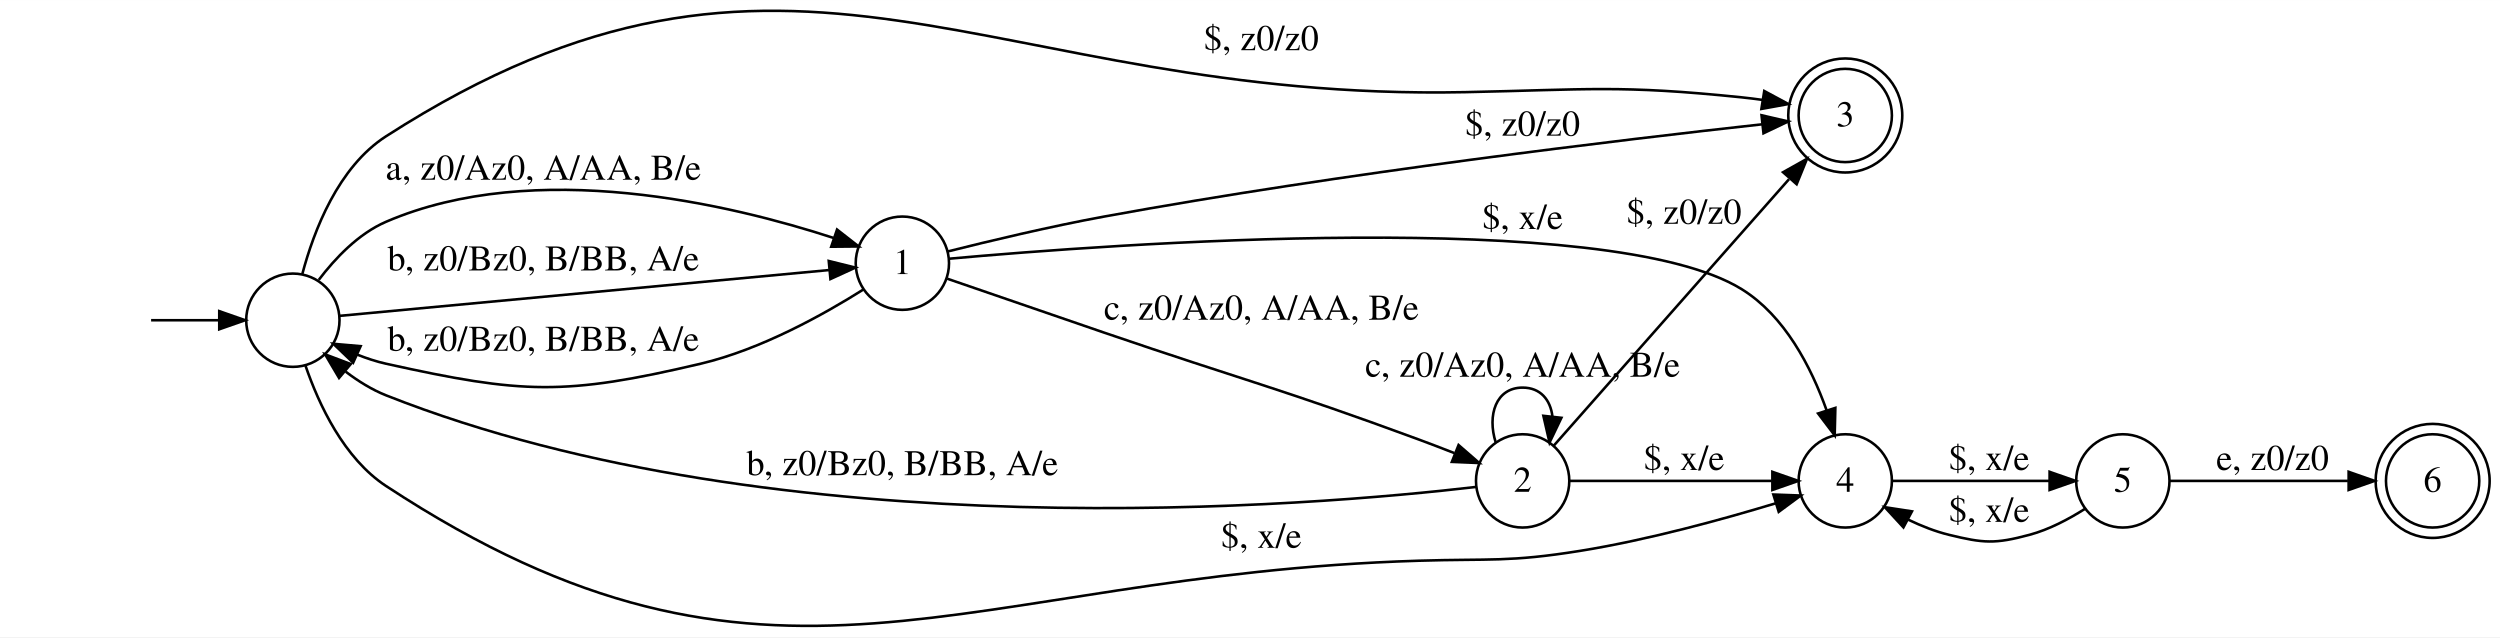
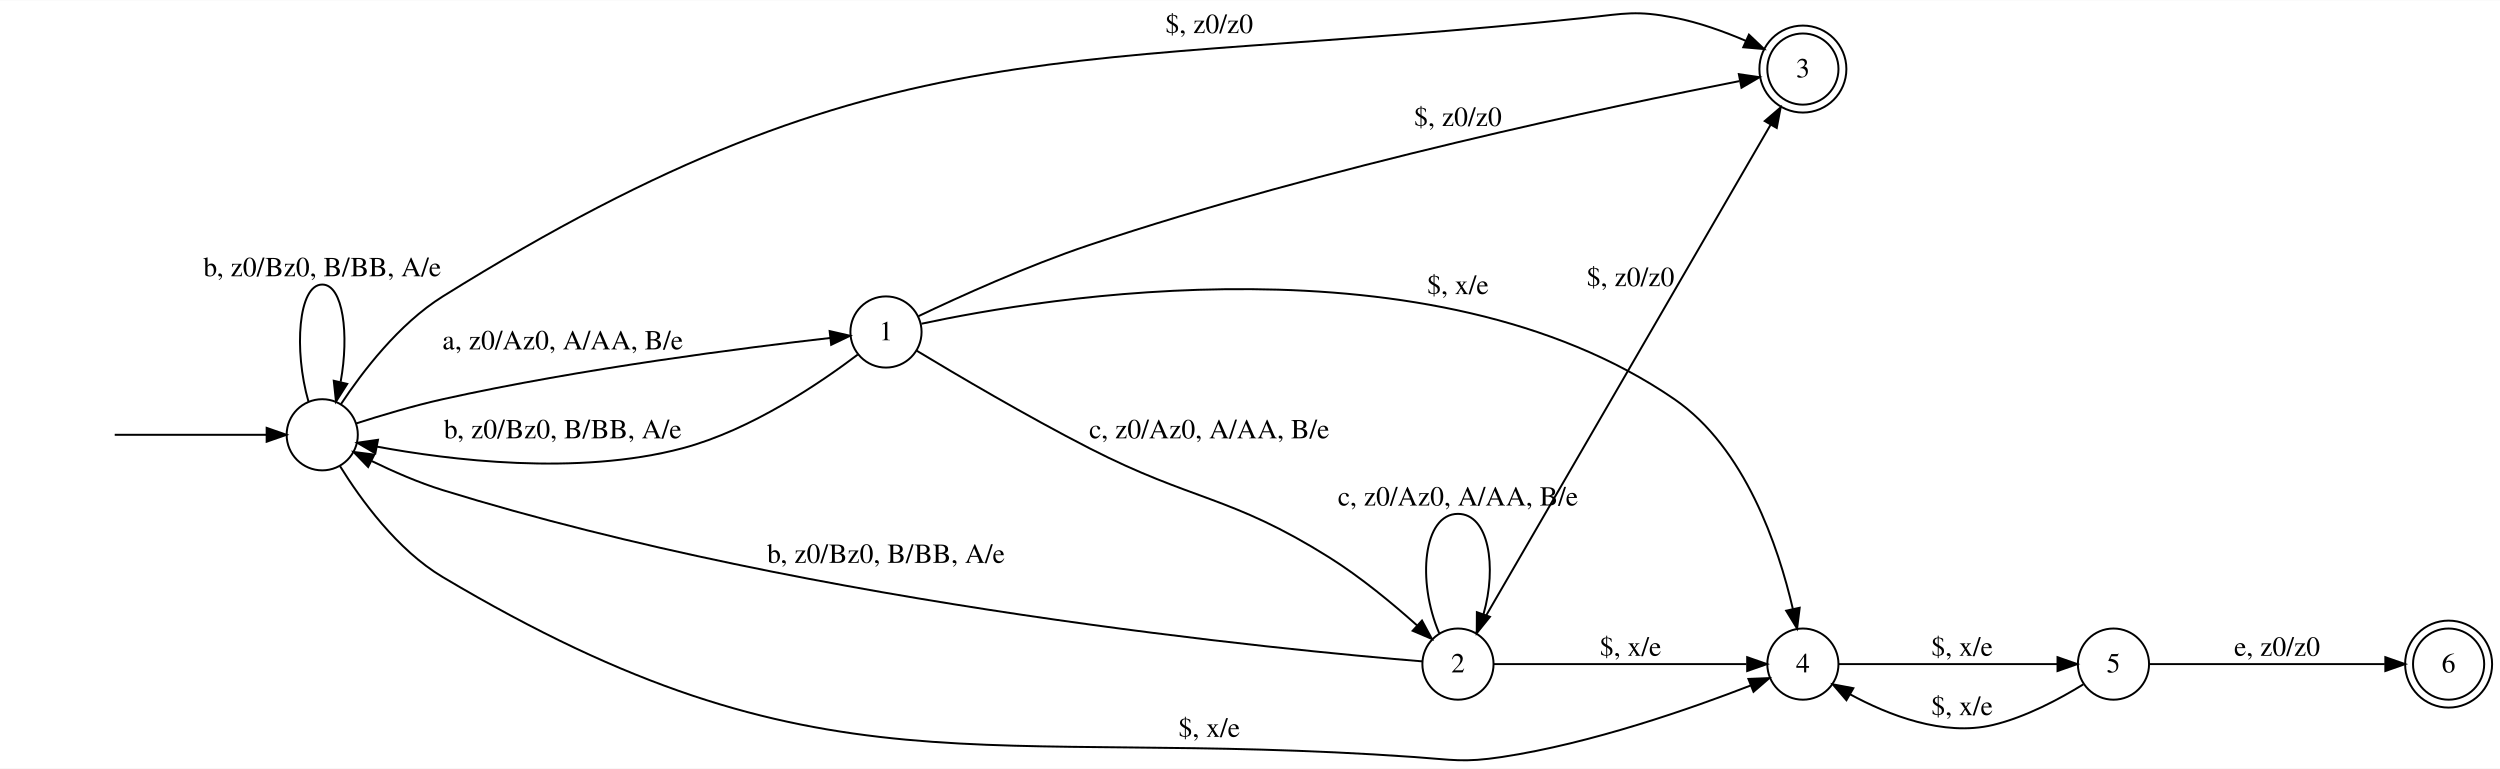
- <svg xmlns="http://www.w3.org/2000/svg" width="965pt" height="246pt" viewBox="0.00 0.00 964.63 245.83">
-   <g id="graph0" class="graph" transform="scale(1 1) rotate(0) translate(4 241.8279)">
-     <polygon fill="#ffffff" stroke="transparent" points="-4,4 -4,-241.828 960.634,-241.828 960.634,4 -4,4" />
+ <svg xmlns="http://www.w3.org/2000/svg" width="1265pt" height="389pt" viewBox="0.00 0.00 1264.63 388.61">
+   <g id="graph0" class="graph" transform="scale(1 1) rotate(0) translate(4 384.6135)">
+     <polygon fill="#ffffff" stroke="transparent" points="-4,4 -4,-384.613 1260.634,-384.613 1260.634,4 -4,4" />
    <g id="node1" class="node">
</g>
    <g id="node2" class="node">
-       <ellipse fill="none" stroke="#000000" cx="109" cy="-118.309" rx="18" ry="18" />
+       <ellipse fill="none" stroke="#000000" cx="159" cy="-164.814" rx="18" ry="18" />
    </g>
    <g id="edge1" class="edge">
-       <path fill="none" stroke="#000000" d="M54.305,-118.309C62.691,-118.309 71.941,-118.309 80.41,-118.309" />
-       <polygon fill="#000000" stroke="#000000" points="80.598,-121.81 90.598,-118.309 80.598,-114.81 80.598,-121.81" />
+       <path fill="none" stroke="#000000" d="M54.031,-164.814C76.43,-164.814 108.159,-164.814 130.859,-164.814" />
+       <polygon fill="#000000" stroke="#000000" points="130.893,-168.314 140.893,-164.814 130.893,-161.314 130.893,-168.314" />
+     </g>
+     <g id="edge3" class="edge">
+       <path fill="none" stroke="#000000" d="M152.035,-181.612C144.549,-207.686 146.871,-240.814 159,-240.814 169.613,-240.814 172.717,-215.451 168.312,-191.642" />
+       <polygon fill="#000000" stroke="#000000" points="171.651,-190.551 165.965,-181.612 164.836,-192.146 171.651,-190.551" />
+       <text text-anchor="middle" x="159" y="-245.013" font-family="Times,serif" font-size="14.00" fill="#000000">b, z0/Bz0, B/BB, A/e</text>
    </g>
    <g id="node3" class="node">
-       <ellipse fill="none" stroke="#000000" cx="707.995" cy="-197.31" rx="18" ry="18" />
-       <ellipse fill="none" stroke="#000000" cx="707.995" cy="-197.31" rx="22" ry="22" />
-       <text text-anchor="middle" x="707.995" y="-193.109" font-family="Times,serif" font-size="14.00" fill="#000000">3</text>
+       <ellipse fill="none" stroke="#000000" cx="907.995" cy="-349.813" rx="18" ry="18" />
+       <ellipse fill="none" stroke="#000000" cx="907.995" cy="-349.813" rx="22" ry="22" />
+       <text text-anchor="middle" x="907.995" y="-345.613" font-family="Times,serif" font-size="14.00" fill="#000000">3</text>
    </g>
    <g id="edge10" class="edge">
-       <path fill="none" stroke="#000000" d="M112.626,-136.048C117.103,-152.918 126.514,-177.43 145,-189.31 300.804,-289.432 376.193,-202.531 561.355,-206.31 608.749,-207.277 620.841,-209.168 667.995,-204.31 670.664,-204.035 673.424,-203.686 676.188,-203.293" />
-       <polygon fill="#000000" stroke="#000000" points="676.74,-206.75 686.066,-201.721 675.64,-199.837 676.74,-206.75" />
-       <text text-anchor="middle" x="482.708" y="-222.51" font-family="Times,serif" font-size="14.00" fill="#000000">$, z0/z0</text>
+       <path fill="none" stroke="#000000" d="M168.472,-180.316C179.065,-196.343 197.696,-220.924 220,-234.814 444.702,-374.75 535.439,-347.884 798.675,-375.813 818.263,-377.892 823.652,-379.538 842.995,-375.813 855.271,-373.449 868.177,-368.787 879.224,-364.055" />
+       <polygon fill="#000000" stroke="#000000" points="880.705,-367.227 888.391,-359.935 877.835,-360.842 880.705,-367.227" />
+       <text text-anchor="middle" x="607.708" y="-368.014" font-family="Times,serif" font-size="14.00" fill="#000000">$, z0/z0</text>
    </g>
    <g id="node5" class="node">
-       <ellipse fill="none" stroke="#000000" cx="344.178" cy="-140.31" rx="18" ry="18" />
-       <text text-anchor="middle" x="344.178" y="-136.109" font-family="Times,serif" font-size="14.00" fill="#000000">1</text>
+       <ellipse fill="none" stroke="#000000" cx="444.178" cy="-216.814" rx="18" ry="18" />
+       <text text-anchor="middle" x="444.178" y="-212.613" font-family="Times,serif" font-size="14.00" fill="#000000">1</text>
    </g>
    <g id="edge2" class="edge">
-       <path fill="none" stroke="#000000" d="M118.986,-133.862C125.314,-142.213 134.314,-151.713 145,-156.31 202.63,-181.098 278.231,-162.881 317.656,-150.047" />
-       <polygon fill="#000000" stroke="#000000" points="318.973,-153.296 327.319,-146.77 316.725,-146.667 318.973,-153.296" />
-       <text text-anchor="middle" x="205.647" y="-172.51" font-family="Times,serif" font-size="14.00" fill="#000000">a, z0/Az0, A/AA, B/e</text>
-     </g>
-     <g id="edge3" class="edge">
-       <path fill="none" stroke="#000000" d="M127.064,-119.999C167.762,-123.806 266.885,-133.079 315.85,-137.66" />
-       <polygon fill="#000000" stroke="#000000" points="315.77,-141.167 326.053,-138.614 316.422,-134.198 315.77,-141.167" />
-       <text text-anchor="middle" x="205.647" y="-137.51" font-family="Times,serif" font-size="14.00" fill="#000000">b, z0/Bz0, B/BB, A/e</text>
+       <path fill="none" stroke="#000000" d="M176.19,-170.569C188.321,-174.463 205.018,-179.483 220,-182.814 289.787,-198.326 373.379,-208.94 416.068,-213.799" />
+       <polygon fill="#000000" stroke="#000000" points="415.68,-217.277 426.007,-214.91 416.457,-210.32 415.68,-217.277" />
+       <text text-anchor="middle" x="280.647" y="-208.013" font-family="Times,serif" font-size="14.00" fill="#000000">a, z0/Az0, A/AA, B/e</text>
    </g>
    <g id="node7" class="node">
-       <ellipse fill="none" stroke="#000000" cx="707.995" cy="-56.309" rx="18" ry="18" />
-       <text text-anchor="middle" x="707.995" y="-52.109" font-family="Times,serif" font-size="14.00" fill="#000000">4</text>
+       <ellipse fill="none" stroke="#000000" cx="907.995" cy="-48.813" rx="18" ry="18" />
+       <text text-anchor="middle" x="907.995" y="-44.614" font-family="Times,serif" font-size="14.00" fill="#000000">4</text>
    </g>
    <g id="edge11" class="edge">
-       <path fill="none" stroke="#000000" d="M113.876,-100.764C119.021,-85.784 128.696,-65.015 145,-54.309 293.383,43.117 365.928,-20.105 543.355,-25.509 571.091,-26.354 578.278,-24.904 605.675,-29.309 631.744,-33.502 660.791,-41.496 681.256,-47.703" />
-       <polygon fill="#000000" stroke="#000000" points="680.25,-51.056 690.838,-50.669 682.32,-44.368 680.25,-51.056" />
-       <text text-anchor="middle" x="482.708" y="-30.509" font-family="Times,serif" font-size="14.00" fill="#000000">$, x/e</text>
+       <path fill="none" stroke="#000000" d="M168.023,-148.918C178.364,-132.227 196.902,-106.539 220,-92.814 410.929,20.641 489.808,-17.379 711.355,-1.813 731.004,-.433 736.197,1.123 755.675,-1.813 801.159,-8.671 851.79,-26.436 881.711,-38.055" />
+       <polygon fill="#000000" stroke="#000000" points="880.44,-41.316 891.027,-41.734 883.012,-34.805 880.44,-41.316" />
+       <text text-anchor="middle" x="607.708" y="-12.014" font-family="Times,serif" font-size="14.00" fill="#000000">$, x/e</text>
    </g>
    <g id="node4" class="node">
-       <ellipse fill="none" stroke="#000000" cx="934.634" cy="-56.309" rx="18" ry="18" />
-       <ellipse fill="none" stroke="#000000" cx="934.634" cy="-56.309" rx="22" ry="22" />
-       <text text-anchor="middle" x="934.634" y="-52.109" font-family="Times,serif" font-size="14.00" fill="#000000">6</text>
+       <ellipse fill="none" stroke="#000000" cx="1234.634" cy="-48.813" rx="18" ry="18" />
+       <ellipse fill="none" stroke="#000000" cx="1234.634" cy="-48.813" rx="22" ry="22" />
+       <text text-anchor="middle" x="1234.634" y="-44.614" font-family="Times,serif" font-size="14.00" fill="#000000">6</text>
    </g>
    <g id="edge4" class="edge">
-       <path fill="none" stroke="#000000" d="M329.176,-130.189C314.056,-120.646 289.674,-107.011 266.293,-101.51 213.818,-89.162 197.629,-89.834 145,-101.51 141.28,-102.335 137.489,-103.586 133.83,-105.042" />
-       <polygon fill="#000000" stroke="#000000" points="132.266,-101.908 124.597,-109.218 135.151,-108.286 132.266,-101.908" />
-       <text text-anchor="middle" x="205.647" y="-106.51" font-family="Times,serif" font-size="14.00" fill="#000000">b, z0/Bz0, B/BB, A/e</text>
+       <path fill="none" stroke="#000000" d="M429.921,-205.408C410.987,-191.064 375.891,-167.203 341.293,-158.013 287.943,-143.844 222.738,-152.121 186.551,-158.847" />
+       <polygon fill="#000000" stroke="#000000" points="185.863,-155.416 176.722,-160.771 187.208,-162.285 185.863,-155.416" />
+       <text text-anchor="middle" x="280.647" y="-163.013" font-family="Times,serif" font-size="14.00" fill="#000000">b, z0/Bz0, B/BB, A/e</text>
    </g>
    <g id="edge9" class="edge">
-       <path fill="none" stroke="#000000" d="M361.713,-144.846C377.436,-148.798 401.177,-154.48 422.062,-158.31 513.576,-175.089 622.784,-188.047 675.858,-193.898" />
-       <polygon fill="#000000" stroke="#000000" points="675.683,-197.4 686.004,-195.005 676.443,-190.441 675.683,-197.4" />
-       <text text-anchor="middle" x="583.515" y="-189.51" font-family="Times,serif" font-size="14.00" fill="#000000">$, z0/z0</text>
+       <path fill="none" stroke="#000000" d="M460.606,-224.826C480.65,-234.369 515.744,-250.333 547.062,-260.813 665.955,-300.602 812.244,-331.254 875.888,-343.724" />
+       <polygon fill="#000000" stroke="#000000" points="875.599,-347.233 886.083,-345.704 876.934,-340.361 875.599,-347.233" />
+       <text text-anchor="middle" x="733.515" y="-321.014" font-family="Times,serif" font-size="14.00" fill="#000000">$, z0/z0</text>
    </g>
    <g id="node6" class="node">
-       <ellipse fill="none" stroke="#000000" cx="583.515" cy="-56.309" rx="18" ry="18" />
-       <text text-anchor="middle" x="583.515" y="-52.109" font-family="Times,serif" font-size="14.00" fill="#000000">2</text>
+       <ellipse fill="none" stroke="#000000" cx="733.515" cy="-48.813" rx="18" ry="18" />
+       <text text-anchor="middle" x="733.515" y="-44.614" font-family="Times,serif" font-size="14.00" fill="#000000">2</text>
    </g>
    <g id="edge5" class="edge">
-       <path fill="none" stroke="#000000" d="M361.494,-134.329C377.272,-128.885 401.224,-120.633 422.062,-113.51 475.933,-95.091 489.938,-92.007 543.355,-72.309 547.833,-70.658 552.564,-68.84 557.147,-67.04" />
-       <polygon fill="#000000" stroke="#000000" points="558.792,-70.152 566.785,-63.199 556.2,-63.649 558.792,-70.152" />
-       <text text-anchor="middle" x="482.708" y="-118.51" font-family="Times,serif" font-size="14.00" fill="#000000">c, z0/Az0, A/AA, B/e</text>
+       <path fill="none" stroke="#000000" d="M459.619,-207.393C479.533,-195.383 515.38,-174.232 547.062,-158.013 599.783,-131.024 618.159,-134.252 668.355,-102.814 684.289,-92.834 700.575,-79.338 712.88,-68.335" />
+       <polygon fill="#000000" stroke="#000000" points="715.315,-70.85 720.347,-61.526 710.599,-65.678 715.315,-70.85" />
+       <text text-anchor="middle" x="607.708" y="-163.013" font-family="Times,serif" font-size="14.00" fill="#000000">c, z0/Az0, A/AA, B/e</text>
    </g>
    <g id="edge12" class="edge">
-       <path fill="none" stroke="#000000" d="M362.476,-142.066C423.114,-147.536 616.545,-162.07 667.995,-130.31 684.666,-120.018 694.849,-100.191 700.766,-83.648" />
-       <polygon fill="#000000" stroke="#000000" points="704.176,-84.479 703.919,-73.887 697.514,-82.328 704.176,-84.479" />
-       <text text-anchor="middle" x="583.515" y="-153.51" font-family="Times,serif" font-size="14.00" fill="#000000">$, x/e</text>
+       <path fill="none" stroke="#000000" d="M462.115,-220.988C522.254,-233.899 719.864,-267.433 842.995,-182.814 878.796,-158.21 895.602,-108.186 902.925,-76.704" />
+       <polygon fill="#000000" stroke="#000000" points="906.374,-77.314 905.059,-66.802 899.531,-75.84 906.374,-77.314" />
+       <text text-anchor="middle" x="733.515" y="-236.013" font-family="Times,serif" font-size="14.00" fill="#000000">$, x/e</text>
    </g>
    <g id="edge7" class="edge">
-       <path fill="none" stroke="#000000" d="M565.549,-53.983C504.15,-46.78 297.995,-28.801 145,-89.309 139.496,-91.486 134.175,-94.816 129.389,-98.453" />
-       <polygon fill="#000000" stroke="#000000" points="126.828,-96.034 121.428,-105.15 131.333,-101.391 126.828,-96.034" />
-       <text text-anchor="middle" x="344.178" y="-58.51" font-family="Times,serif" font-size="14.00" fill="#000000">b, z0/Bz0, B/BB, A/e</text>
+       <path fill="none" stroke="#000000" d="M715.382,-50.203C648.304,-55.699 408.376,-78.537 220,-136.814 207.812,-140.584 194.892,-146.251 184.095,-151.502" />
+       <polygon fill="#000000" stroke="#000000" points="182.223,-148.525 174.858,-156.142 185.365,-154.781 182.223,-148.525" />
+       <text text-anchor="middle" x="444.178" y="-100.013" font-family="Times,serif" font-size="14.00" fill="#000000">b, z0/Bz0, B/BB, A/e</text>
    </g>
    <g id="edge8" class="edge">
-       <path fill="none" stroke="#000000" d="M595.451,-69.829C616.365,-93.519 659.913,-142.847 686.284,-172.718" />
-       <polygon fill="#000000" stroke="#000000" points="683.992,-175.41 693.234,-180.59 689.24,-170.777 683.992,-175.41" />
-       <text text-anchor="middle" x="645.835" y="-155.51" font-family="Times,serif" font-size="14.00" fill="#000000">$, z0/z0</text>
+       <path fill="none" stroke="#000000" d="M742.65,-64.573C770.662,-112.897 855.623,-259.466 891.609,-321.547" />
+       <polygon fill="#000000" stroke="#000000" points="888.707,-323.519 896.75,-330.415 894.763,-320.008 888.707,-323.519" />
+       <text text-anchor="middle" x="820.835" y="-240.013" font-family="Times,serif" font-size="14.00" fill="#000000">$, z0/z0</text>
    </g>
    <g id="edge6" class="edge">
-       <path fill="none" stroke="#000000" d="M573.141,-71.101C569.764,-81.726 573.222,-92.309 583.515,-92.309 590.431,-92.309 594.261,-87.532 595.005,-81.174" />
-       <polygon fill="#000000" stroke="#000000" points="598.469,-80.654 593.888,-71.101 591.512,-81.426 598.469,-80.654" />
-       <text text-anchor="middle" x="583.515" y="-96.51" font-family="Times,serif" font-size="14.00" fill="#000000">c, z0/Az0, A/AA, B/e</text>
+       <path fill="none" stroke="#000000" d="M724.008,-64.483C712.709,-90.719 715.878,-124.814 733.515,-124.814 749.085,-124.814 753.379,-98.242 746.398,-73.963" />
+       <polygon fill="#000000" stroke="#000000" points="749.674,-72.729 743.022,-64.483 743.08,-75.077 749.674,-72.729" />
+       <text text-anchor="middle" x="733.515" y="-129.013" font-family="Times,serif" font-size="14.00" fill="#000000">c, z0/Az0, A/AA, B/e</text>
    </g>
    <g id="edge13" class="edge">
-       <path fill="none" stroke="#000000" d="M601.615,-56.309C622.081,-56.309 655.666,-56.309 679.624,-56.309" />
-       <polygon fill="#000000" stroke="#000000" points="679.872,-59.81 689.872,-56.309 679.872,-52.81 679.872,-59.81" />
-       <text text-anchor="middle" x="645.835" y="-60.51" font-family="Times,serif" font-size="14.00" fill="#000000">$, x/e</text>
+       <path fill="none" stroke="#000000" d="M751.53,-48.813C781.83,-48.813 843.224,-48.813 879.445,-48.813" />
+       <polygon fill="#000000" stroke="#000000" points="879.816,-52.314 889.816,-48.813 879.816,-45.314 879.816,-52.314" />
+       <text text-anchor="middle" x="820.835" y="-53.014" font-family="Times,serif" font-size="14.00" fill="#000000">$, x/e</text>
    </g>
    <g id="node8" class="node">
-       <ellipse fill="none" stroke="#000000" cx="815.1" cy="-56.309" rx="18" ry="18" />
-       <text text-anchor="middle" x="815.1" y="-52.109" font-family="Times,serif" font-size="14.00" fill="#000000">5</text>
+       <ellipse fill="none" stroke="#000000" cx="1065.1" cy="-48.813" rx="18" ry="18" />
+       <text text-anchor="middle" x="1065.1" y="-44.614" font-family="Times,serif" font-size="14.00" fill="#000000">5</text>
    </g>
    <g id="edge14" class="edge">
-       <path fill="none" stroke="#000000" d="M726.163,-56.309C742.782,-56.309 767.627,-56.309 786.837,-56.309" />
-       <polygon fill="#000000" stroke="#000000" points="786.842,-59.81 796.842,-56.309 786.842,-52.81 786.842,-59.81" />
-       <text text-anchor="middle" x="763.547" y="-60.51" font-family="Times,serif" font-size="14.00" fill="#000000">$, x/e</text>
+       <path fill="none" stroke="#000000" d="M926.017,-48.813C953.099,-48.813 1004.538,-48.813 1036.699,-48.813" />
+       <polygon fill="#000000" stroke="#000000" points="1036.804,-52.314 1046.804,-48.813 1036.804,-45.314 1036.804,-52.314" />
+       <text text-anchor="middle" x="988.547" y="-53.014" font-family="Times,serif" font-size="14.00" fill="#000000">$, x/e</text>
    </g>
    <g id="edge16" class="edge">
-       <path fill="none" stroke="#000000" d="M833.255,-56.309C851.44,-56.309 879.828,-56.309 901.944,-56.309" />
-       <polygon fill="#000000" stroke="#000000" points="902.225,-59.81 912.225,-56.309 902.225,-52.81 902.225,-59.81" />
-       <text text-anchor="middle" x="872.867" y="-60.51" font-family="Times,serif" font-size="14.00" fill="#000000">e, z0/z0</text>
+       <path fill="none" stroke="#000000" d="M1083.243,-48.813C1111.653,-48.813 1167.037,-48.813 1202.361,-48.813" />
+       <polygon fill="#000000" stroke="#000000" points="1202.628,-52.314 1212.628,-48.813 1202.628,-45.314 1202.628,-52.314" />
+       <text text-anchor="middle" x="1147.867" y="-53.014" font-family="Times,serif" font-size="14.00" fill="#000000">e, z0/z0</text>
    </g>
    <g id="edge15" class="edge">
-       <path fill="none" stroke="#000000" d="M800.465,-45.516C794.213,-41.546 786.63,-37.528 779.1,-35.51 765.747,-31.929 761.424,-32.227 747.995,-35.51 742.713,-36.801 737.352,-38.923 732.344,-41.33" />
-       <polygon fill="#000000" stroke="#000000" points="730.444,-38.376 723.262,-46.166 733.734,-44.555 730.444,-38.376" />
-       <text text-anchor="middle" x="763.547" y="-40.51" font-family="Times,serif" font-size="14.00" fill="#000000">$, x/e</text>
+       <path fill="none" stroke="#000000" d="M1049.832,-38.559C1037.942,-31.222 1020.719,-21.971 1004.1,-18.014 979.053,-12.049 951.093,-23.081 931.818,-33.562" />
+       <polygon fill="#000000" stroke="#000000" points="930.02,-30.559 923.105,-38.586 933.516,-36.623 930.02,-30.559" />
+       <text text-anchor="middle" x="988.547" y="-23.014" font-family="Times,serif" font-size="14.00" fill="#000000">$, x/e</text>
    </g>
  </g>
</svg>
